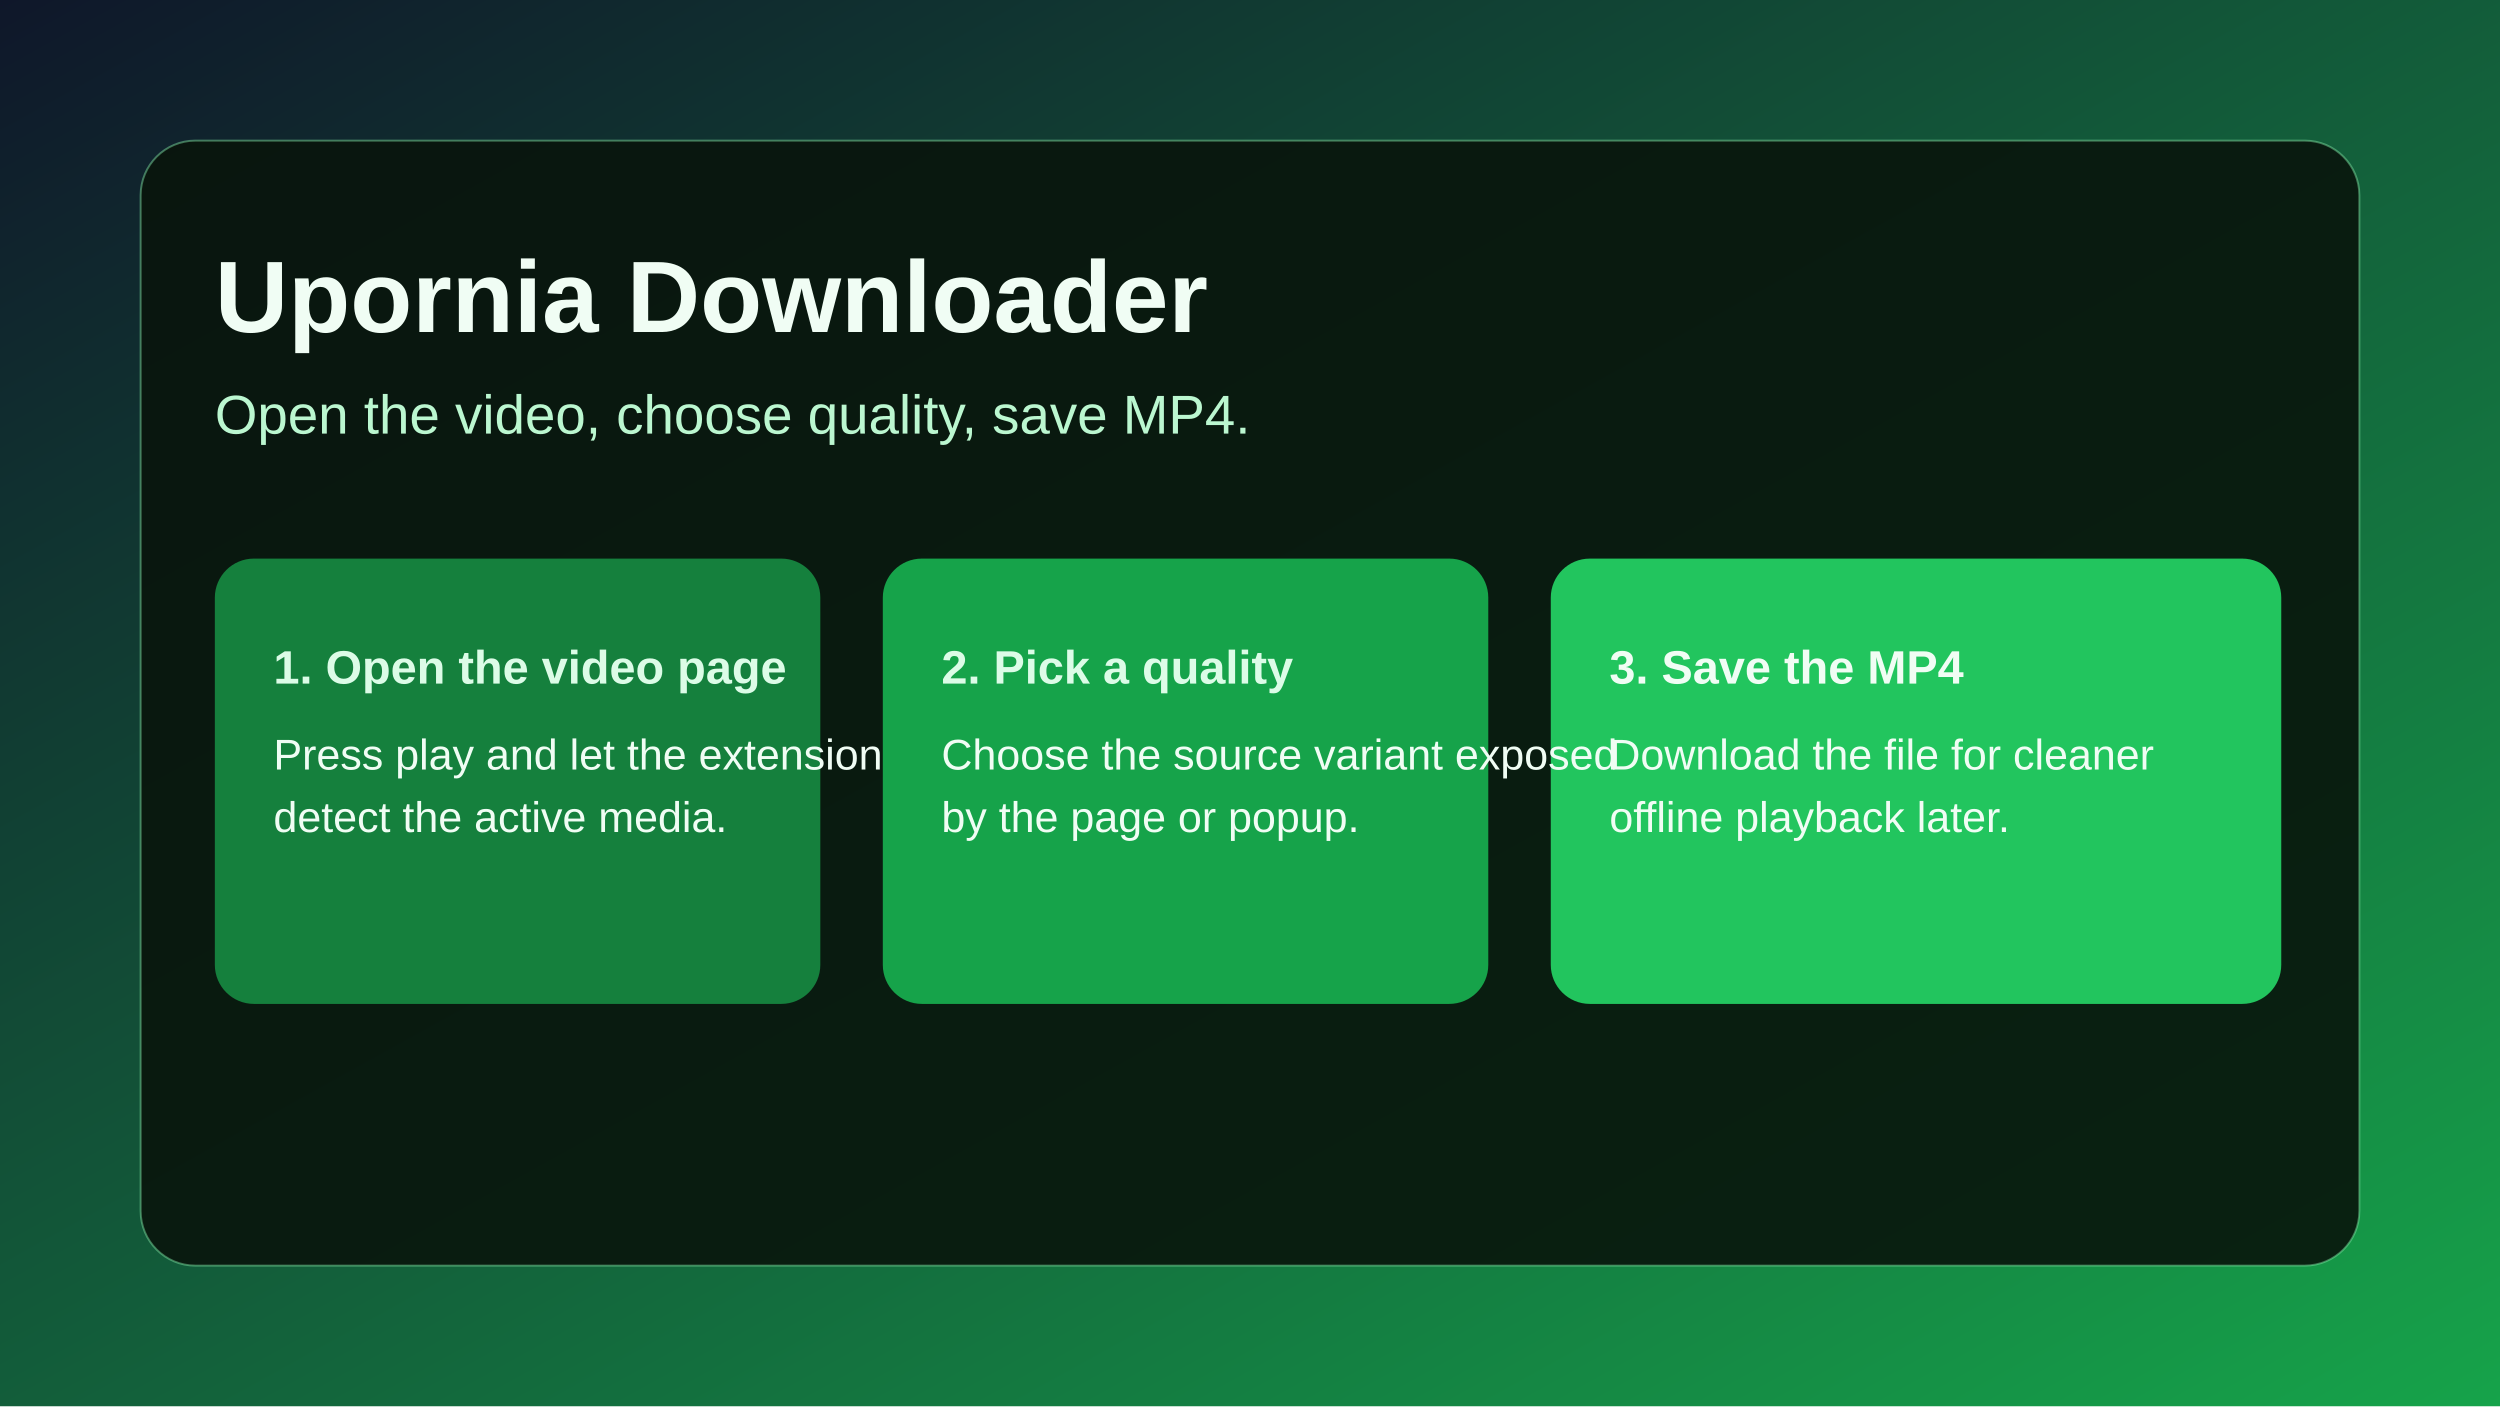
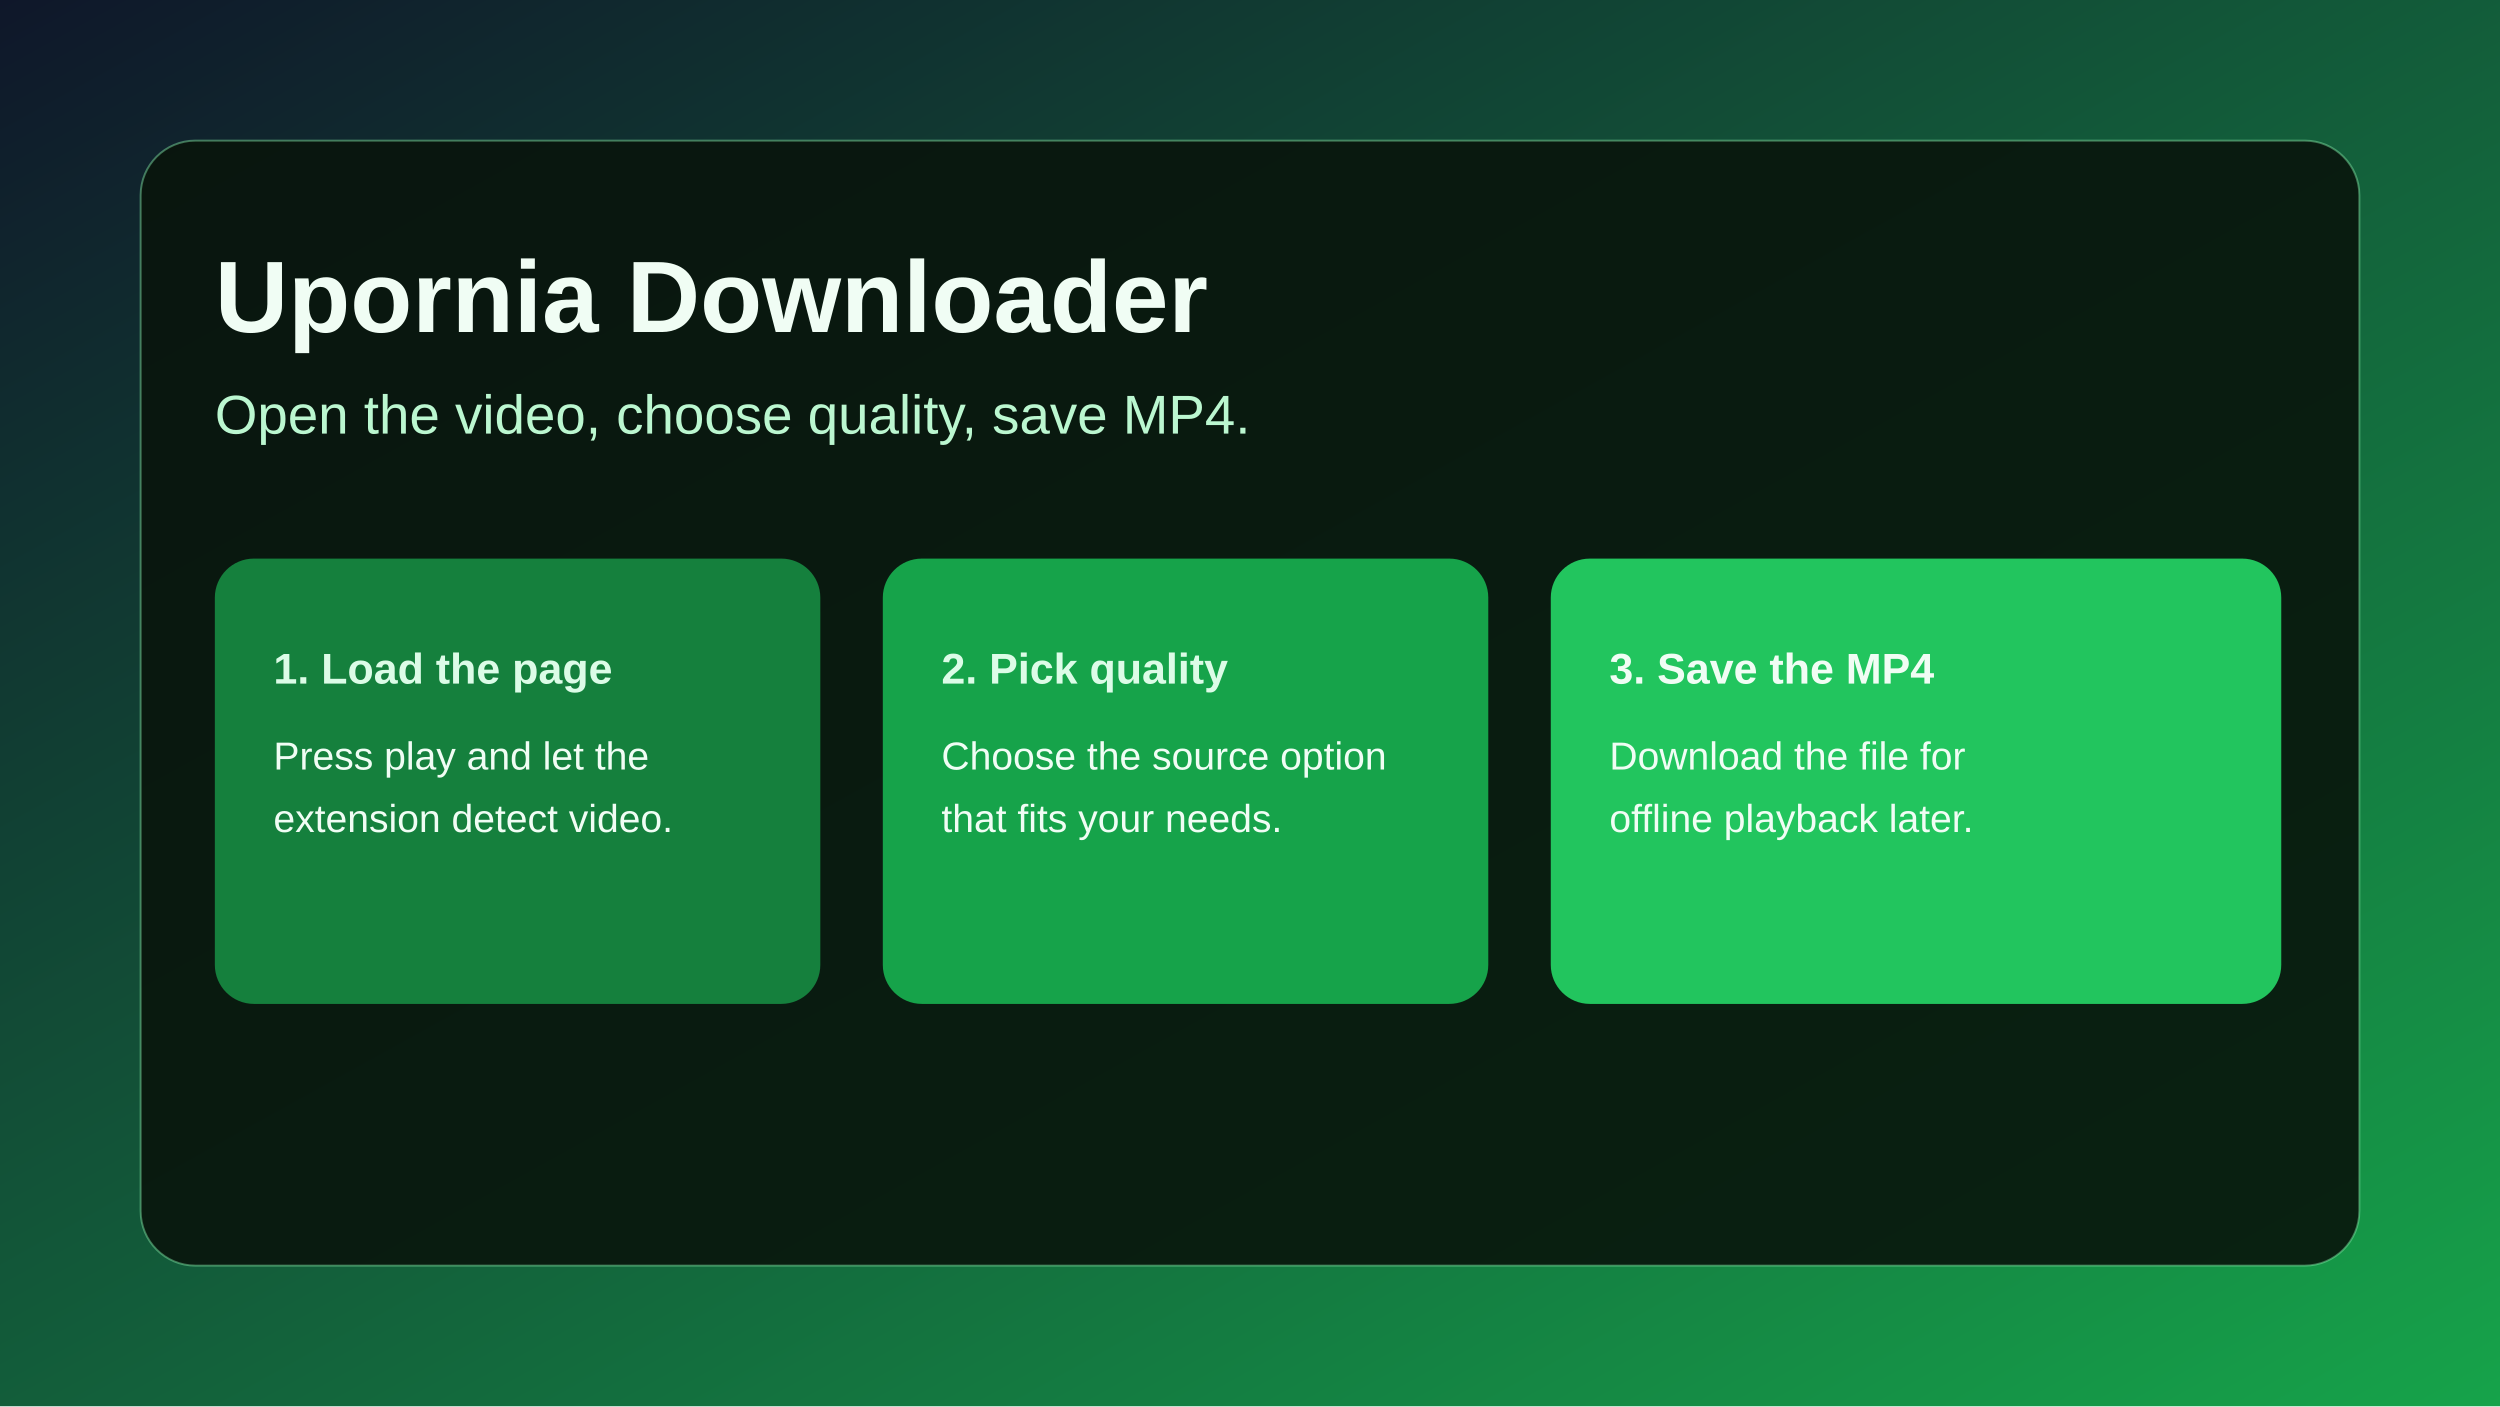
<svg xmlns="http://www.w3.org/2000/svg" width="1280" height="720" viewBox="0 0 1280 720" role="img" aria-labelledby="title desc">
  <defs>
    <linearGradient id="bg" x1="0" x2="1" y1="0" y2="1">
      <stop offset="0%" stop-color="#0f172a" />
      <stop offset="100%" stop-color="#16a34a" />
    </linearGradient>
  </defs>
  <rect width="1280" height="720" fill="url(#bg)" />
  <rect x="72" y="72" width="1136" height="576" rx="28" fill="#08150c" fill-opacity="0.9" stroke="#86efac" stroke-opacity="0.45" />
  <text x="110" y="170" fill="#f0fdf4" font-family="Segoe UI, Arial, sans-serif" font-size="52" font-weight="700">Upornia Downloader</text>
  <text x="110" y="222" fill="#bbf7d0" font-family="Segoe UI, Arial, sans-serif" font-size="28">Open the video, choose quality, save MP4.</text>
  <rect x="110" y="286" width="310" height="228" rx="20" fill="#15803d" />
  <rect x="452" y="286" width="310" height="228" rx="20" fill="#16a34a" />
  <rect x="794" y="286" width="374" height="228" rx="20" fill="#22c55e" />
-   <text x="140" y="350" fill="#dcfce7" font-family="Segoe UI, Arial, sans-serif" font-size="24" font-weight="700">1. Open the video page</text>
-   <text x="140" y="394" fill="#f0fdf4" font-family="Segoe UI, Arial, sans-serif" font-size="22">Press play and let the extension</text>
-   <text x="140" y="426" fill="#f0fdf4" font-family="Segoe UI, Arial, sans-serif" font-size="22">detect the active media.</text>
-   <text x="482" y="350" fill="#dcfce7" font-family="Segoe UI, Arial, sans-serif" font-size="24" font-weight="700">2. Pick a quality</text>
-   <text x="482" y="394" fill="#f0fdf4" font-family="Segoe UI, Arial, sans-serif" font-size="22">Choose the source variant exposed</text>
-   <text x="482" y="426" fill="#f0fdf4" font-family="Segoe UI, Arial, sans-serif" font-size="22">by the page or popup.</text>
-   <text x="824" y="350" fill="#f0fdf4" font-family="Segoe UI, Arial, sans-serif" font-size="24" font-weight="700">3. Save the MP4</text>
-   <text x="824" y="394" fill="#f0fdf4" font-family="Segoe UI, Arial, sans-serif" font-size="22">Download the file for cleaner</text>
-   <text x="824" y="426" fill="#f0fdf4" font-family="Segoe UI, Arial, sans-serif" font-size="22">offline playback later.</text>
+   <text x="140" y="350" fill="#dcfce7" font-family="Segoe UI, Arial, sans-serif" font-size="22" font-weight="700">1. Load the page</text>
+   <text x="140" y="394" fill="#f0fdf4" font-family="Segoe UI, Arial, sans-serif" font-size="20">Press play and let the</text>
+   <text x="140" y="426" fill="#f0fdf4" font-family="Segoe UI, Arial, sans-serif" font-size="20">extension detect video.</text>
+   <text x="482" y="350" fill="#dcfce7" font-family="Segoe UI, Arial, sans-serif" font-size="22" font-weight="700">2. Pick quality</text>
+   <text x="482" y="394" fill="#f0fdf4" font-family="Segoe UI, Arial, sans-serif" font-size="20">Choose the source option</text>
+   <text x="482" y="426" fill="#f0fdf4" font-family="Segoe UI, Arial, sans-serif" font-size="20">that fits your needs.</text>
+   <text x="824" y="350" fill="#f0fdf4" font-family="Segoe UI, Arial, sans-serif" font-size="22" font-weight="700">3. Save the MP4</text>
+   <text x="824" y="394" fill="#f0fdf4" font-family="Segoe UI, Arial, sans-serif" font-size="20">Download the file for</text>
+   <text x="824" y="426" fill="#f0fdf4" font-family="Segoe UI, Arial, sans-serif" font-size="20">offline playback later.</text>
</svg>
